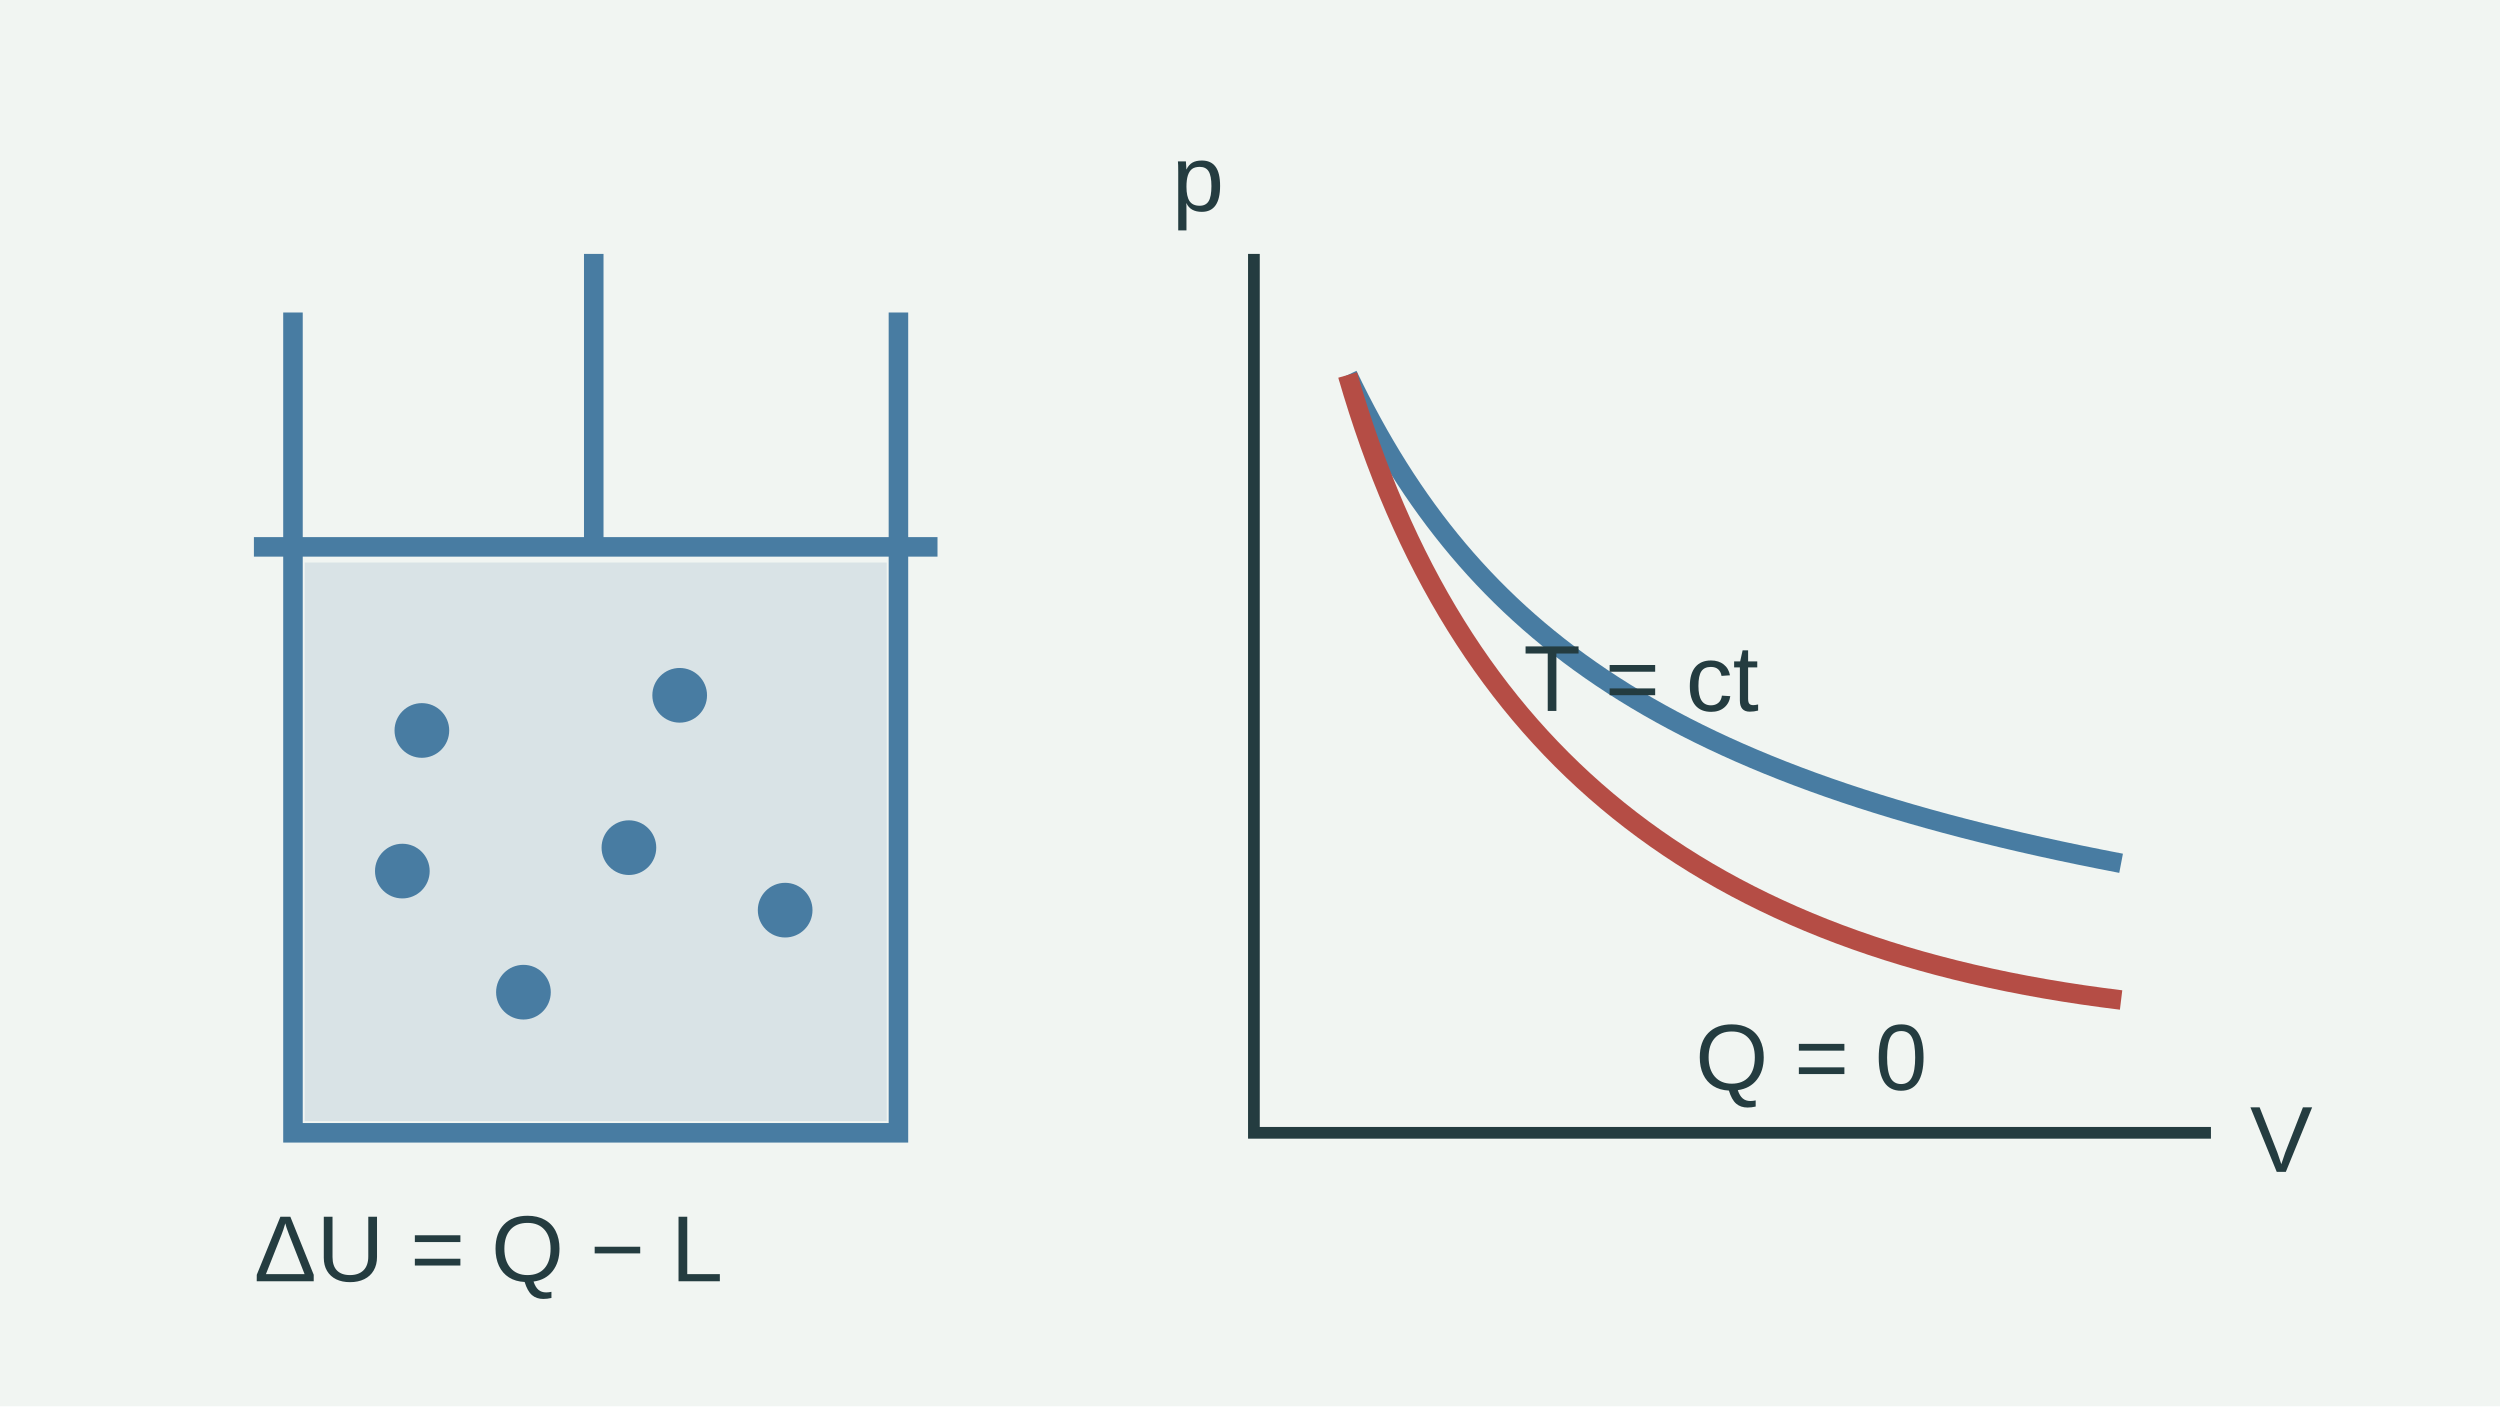
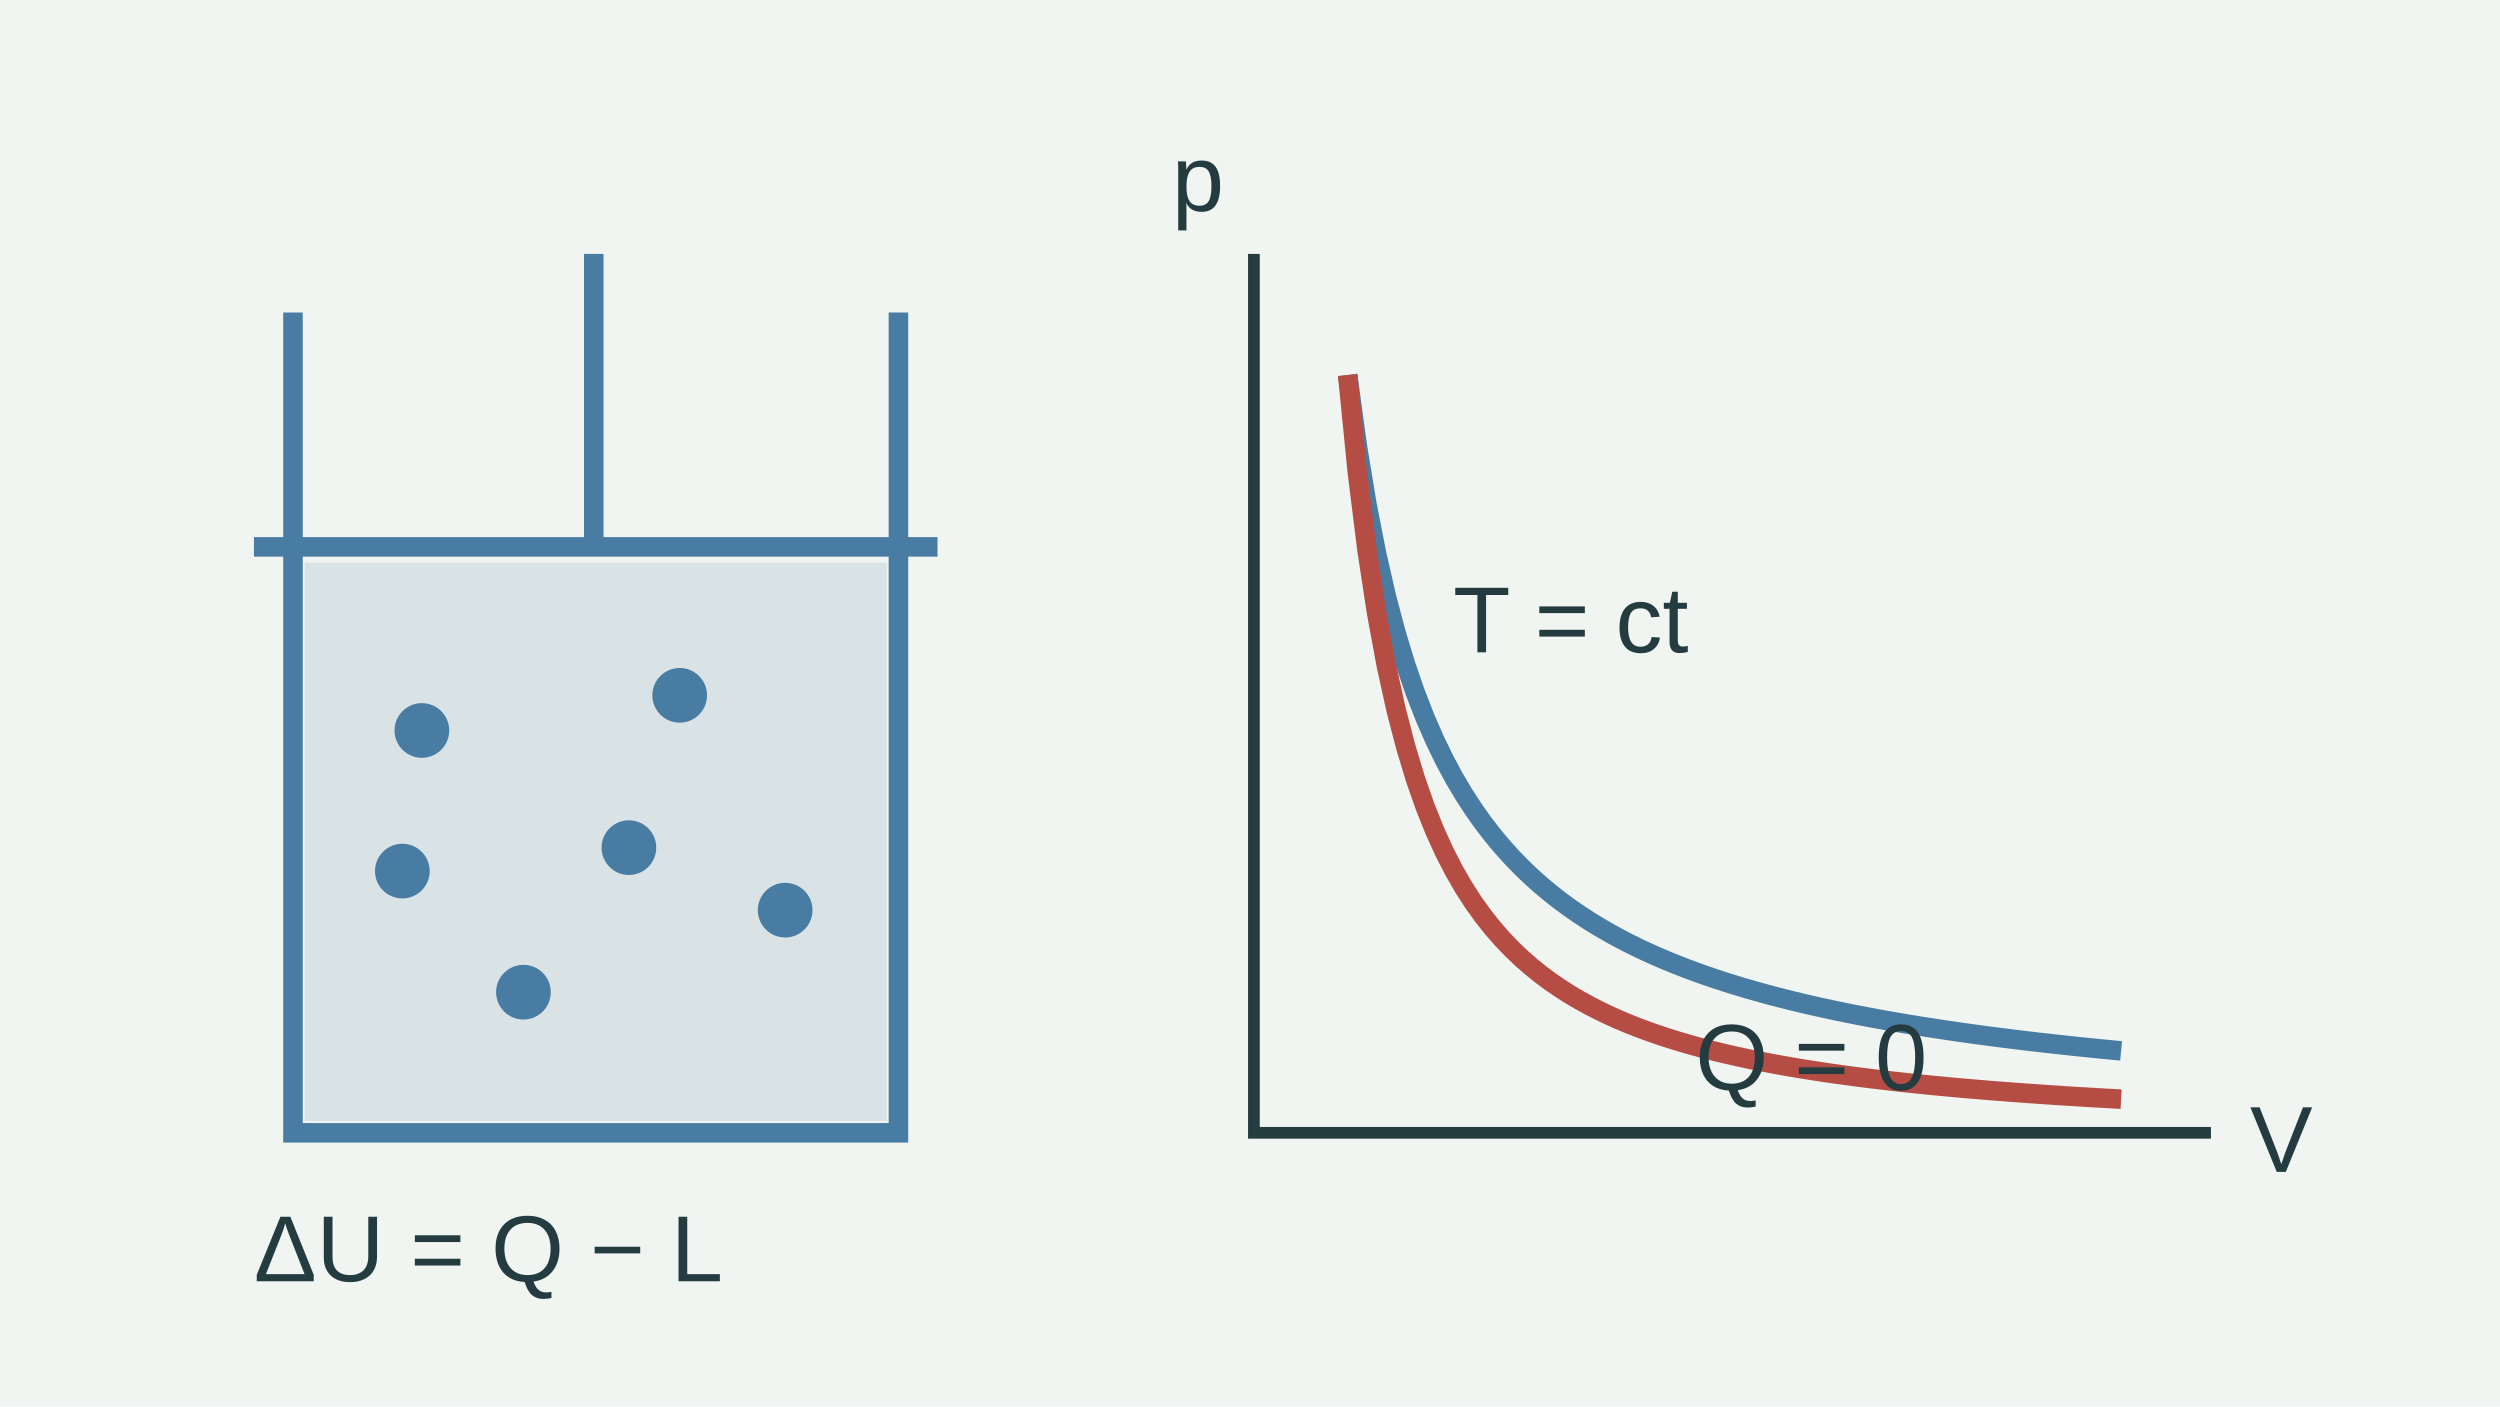
<svg xmlns="http://www.w3.org/2000/svg" viewBox="0 0 640 360">
  <rect width="640" height="360" fill="#f1f5f2" />
  <g stroke="#487ca2" stroke-width="5" fill="none">
    <path d="M75 80v210h155V80" />
    <path d="M65 140h175m-88 0V65" />
  </g>
  <path d="M78 144h149v143H78z" fill="#487ca224" />
  <g fill="#487ca2">
    <circle cx="108" cy="187" r="7" />
    <circle cx="174" cy="178" r="7" />
    <circle cx="201" cy="233" r="7" />
    <circle cx="134" cy="254" r="7" />
    <circle cx="103" cy="223" r="7" />
    <circle cx="161" cy="217" r="7" />
  </g>
  <g fill="none" stroke="#243c40" stroke-width="3">
    <path d="M321 65v225h245" />
  </g>
-   <path d="M345 96c32 67 83 103 198 125" fill="none" stroke="#487ca2" stroke-width="5" />
-   <path d="M345 96c28 97 91 147 198 160" fill="none" stroke="#b54d45" stroke-width="5" />
+   <path d="M345.000 96.000L347.475 114.136L349.950 129.171L352.425 141.838L354.900 152.655L357.375 162.000L359.850 170.154L362.325 177.332L364.800 183.699L367.275 189.384L369.750 194.492L372.225 199.107L374.700 203.296L377.175 207.116L379.650 210.614L382.125 213.828L384.600 216.792L387.075 219.535L389.550 222.079L392.025 224.446L394.500 226.653L396.975 228.717L399.450 230.650L401.925 232.465L404.400 234.173L406.875 235.782L409.350 237.301L411.825 238.737L414.300 240.096L416.775 241.386L419.250 242.611L421.725 243.775L424.200 244.884L426.675 245.940L429.150 246.949L431.625 247.912L434.100 248.833L436.575 249.714L439.050 250.559L441.525 251.369L444.000 252.146L446.475 252.893L448.950 253.611L451.425 254.301L453.900 254.966L456.375 255.607L458.850 256.224L461.325 256.820L463.800 257.395L466.275 257.950L468.750 258.487L471.225 259.006L473.700 259.509L476.175 259.995L478.650 260.466L481.125 260.923L483.600 261.365L486.075 261.795L488.550 262.211L491.025 262.616L493.500 263.009L495.975 263.390L498.450 263.762L500.925 264.123L503.400 264.474L505.875 264.815L508.350 265.148L510.825 265.472L513.300 265.788L515.775 266.095L518.250 266.395L520.725 266.688L523.200 266.973L525.675 267.252L528.150 267.524L530.625 267.789L533.100 268.048L535.575 268.301L538.050 268.549L540.525 268.791L543.000 269.027" fill="none" stroke="#487ca2" stroke-width="5" />
+   <path d="M345.000 96.000L347.475 120.906L349.950 140.793L352.425 156.981L354.900 170.376L357.375 181.614L359.850 191.156L362.325 199.343L364.800 206.433L367.275 212.623L369.750 218.066L372.225 222.885L374.700 227.175L377.175 231.016L379.650 234.471L382.125 237.593L384.600 240.426L387.075 243.006L389.550 245.364L392.025 247.526L394.500 249.515L396.975 251.349L399.450 253.045L401.925 254.618L404.400 256.079L406.875 257.440L409.350 258.710L411.825 259.897L414.300 261.009L416.775 262.052L419.250 263.033L421.725 263.956L424.200 264.826L426.675 265.648L429.150 266.425L431.625 267.160L434.100 267.856L436.575 268.517L439.050 269.145L441.525 269.742L444.000 270.311L446.475 270.852L448.950 271.369L451.425 271.862L453.900 272.333L456.375 272.784L458.850 273.215L461.325 273.628L463.800 274.024L466.275 274.403L468.750 274.768L471.225 275.118L473.700 275.455L476.175 275.778L478.650 276.090L481.125 276.390L483.600 276.679L486.075 276.958L488.550 277.227L491.025 277.486L493.500 277.737L495.975 277.979L498.450 278.213L500.925 278.440L503.400 278.659L505.875 278.871L508.350 279.076L510.825 279.275L513.300 279.468L515.775 279.655L518.250 279.836L520.725 280.012L523.200 280.182L525.675 280.348L528.150 280.509L530.625 280.666L533.100 280.818L535.575 280.966L538.050 281.110L540.525 281.250L543.000 281.386" fill="none" stroke="#b54d45" stroke-width="5" />
  <g font-family="Segoe UI,Arial" font-size="24" fill="#243c40">
    <text x="300" y="54">p</text>
    <text x="576" y="300">V</text>
-     <text x="390" y="182">T = ct</text>
+     <text x="372" y="167">T = ct</text>
    <text x="434" y="279">Q = 0</text>
    <text x="65" y="328">ΔU = Q − L</text>
  </g>
</svg>
